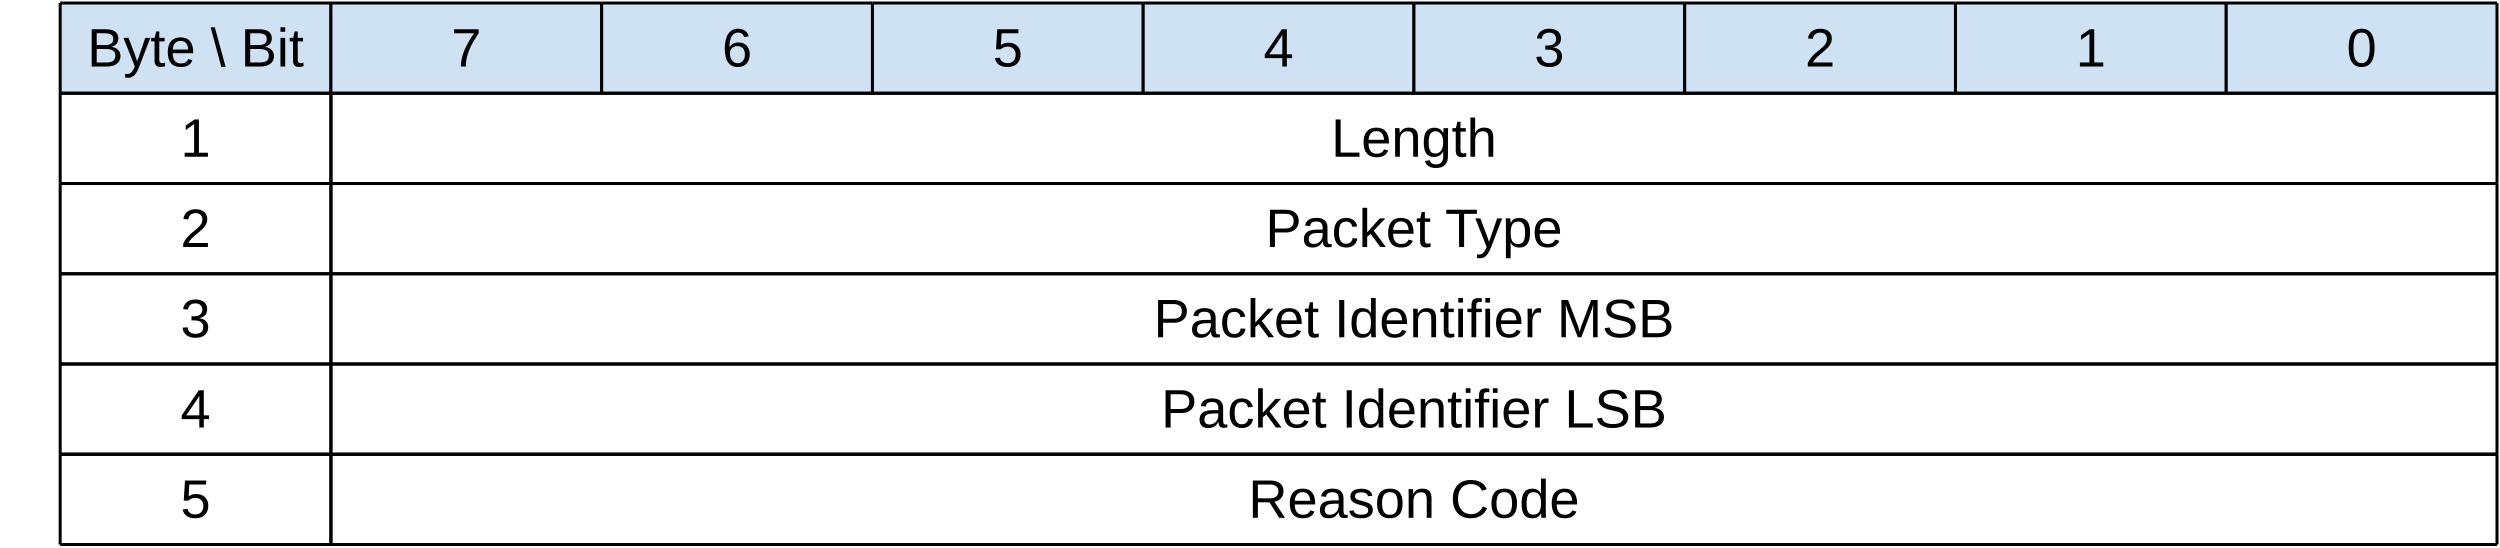
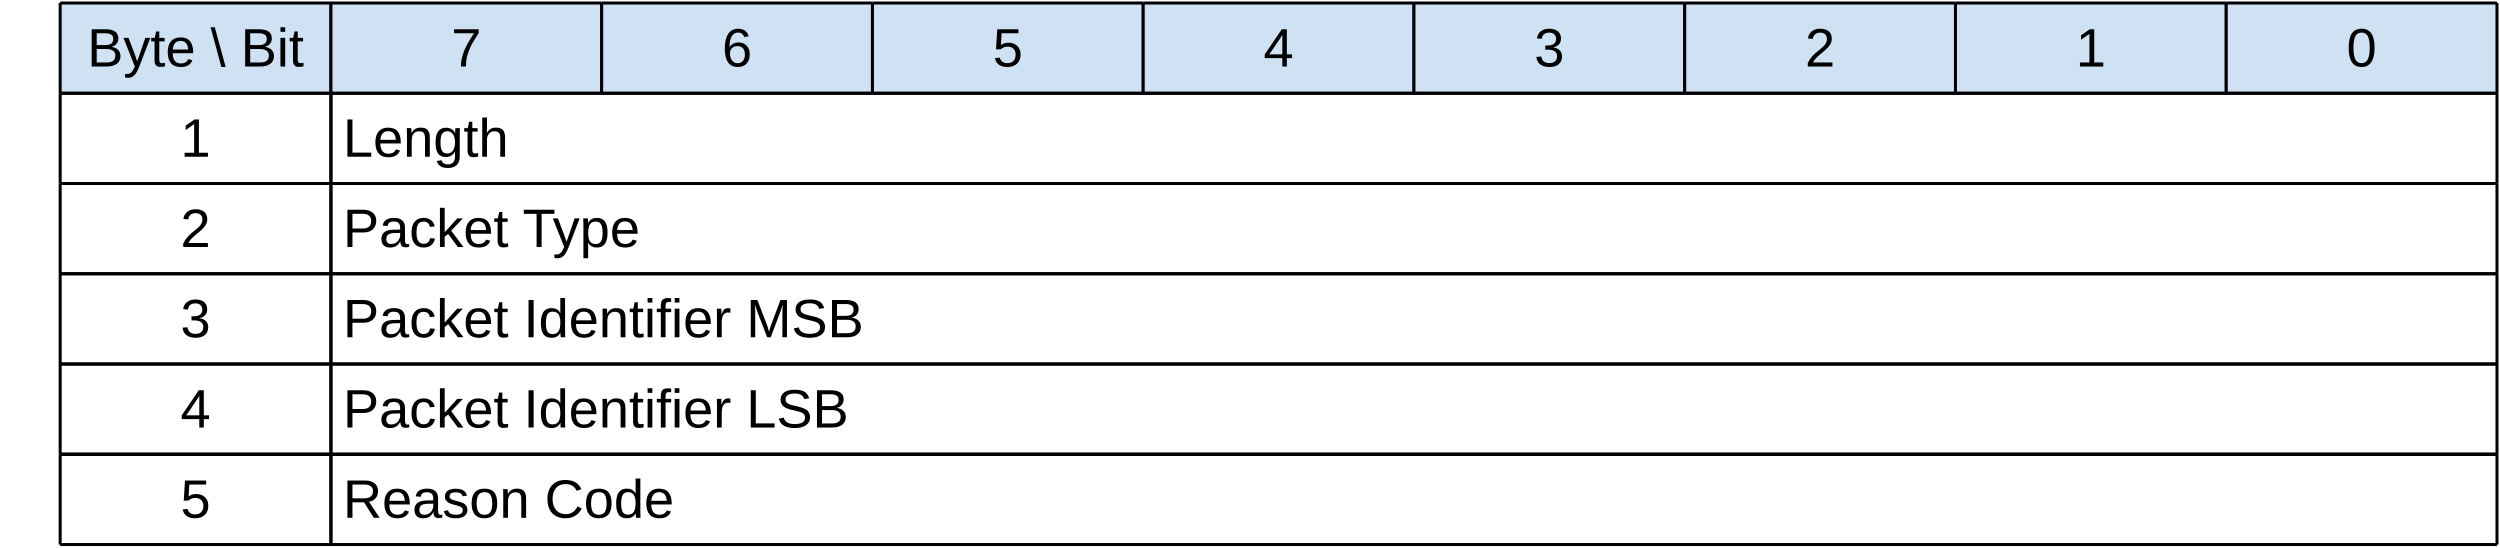
<svg xmlns="http://www.w3.org/2000/svg" version="1.0" width="831" height="182" viewBox="0 0 831 182">
  <rect x="20" y="1" height="30" width="90" fill="#cfe2f3" />
  <line x1="20" y1="1" x2="110" y2="1" stroke="#000000" stroke-width="1" />
  <line x1="20" y1="31" x2="110" y2="31" stroke="#000000" stroke-width="1" />
  <line x1="110" y1="1" x2="110" y2="31" stroke="#000000" stroke-width="1" />
  <line x1="20" y1="1" x2="20" y2="31" stroke="#000000" stroke-width="1" />
  <text font-size="18" font-family="Arial" x="65" y="17" text-anchor="middle" dominant-baseline="middle">Byte \ Bit</text>
  <rect x="110" y="1" height="30" width="90" fill="#cfe2f3" />
  <line x1="110" y1="1" x2="200" y2="1" stroke="#000000" stroke-width="1" />
  <line x1="110" y1="31" x2="200" y2="31" stroke="#000000" stroke-width="1" />
  <line x1="200" y1="1" x2="200" y2="31" stroke="#000000" stroke-width="1" />
  <line x1="110" y1="1" x2="110" y2="31" stroke="#000000" stroke-width="1" />
  <text font-size="18" font-family="Arial" x="155" y="17" text-anchor="middle" dominant-baseline="middle">7</text>
  <rect x="200" y="1" height="30" width="90" fill="#cfe2f3" />
  <line x1="200" y1="1" x2="290" y2="1" stroke="#000000" stroke-width="1" />
  <line x1="200" y1="31" x2="290" y2="31" stroke="#000000" stroke-width="1" />
  <line x1="290" y1="1" x2="290" y2="31" stroke="#000000" stroke-width="1" />
  <line x1="200" y1="1" x2="200" y2="31" stroke="#000000" stroke-width="1" />
  <text font-size="18" font-family="Arial" x="245" y="17" text-anchor="middle" dominant-baseline="middle">6</text>
  <rect x="290" y="1" height="30" width="90" fill="#cfe2f3" />
  <line x1="290" y1="1" x2="380" y2="1" stroke="#000000" stroke-width="1" />
  <line x1="290" y1="31" x2="380" y2="31" stroke="#000000" stroke-width="1" />
  <line x1="380" y1="1" x2="380" y2="31" stroke="#000000" stroke-width="1" />
  <line x1="290" y1="1" x2="290" y2="31" stroke="#000000" stroke-width="1" />
  <text font-size="18" font-family="Arial" x="335" y="17" text-anchor="middle" dominant-baseline="middle">5</text>
  <rect x="380" y="1" height="30" width="90" fill="#cfe2f3" />
  <line x1="380" y1="1" x2="470" y2="1" stroke="#000000" stroke-width="1" />
  <line x1="380" y1="31" x2="470" y2="31" stroke="#000000" stroke-width="1" />
  <line x1="470" y1="1" x2="470" y2="31" stroke="#000000" stroke-width="1" />
  <line x1="380" y1="1" x2="380" y2="31" stroke="#000000" stroke-width="1" />
  <text font-size="18" font-family="Arial" x="425" y="17" text-anchor="middle" dominant-baseline="middle">4</text>
  <rect x="470" y="1" height="30" width="90" fill="#cfe2f3" />
  <line x1="470" y1="1" x2="560" y2="1" stroke="#000000" stroke-width="1" />
  <line x1="470" y1="31" x2="560" y2="31" stroke="#000000" stroke-width="1" />
  <line x1="560" y1="1" x2="560" y2="31" stroke="#000000" stroke-width="1" />
  <line x1="470" y1="1" x2="470" y2="31" stroke="#000000" stroke-width="1" />
  <text font-size="18" font-family="Arial" x="515" y="17" text-anchor="middle" dominant-baseline="middle">3</text>
  <rect x="560" y="1" height="30" width="90" fill="#cfe2f3" />
  <line x1="560" y1="1" x2="650" y2="1" stroke="#000000" stroke-width="1" />
  <line x1="560" y1="31" x2="650" y2="31" stroke="#000000" stroke-width="1" />
  <line x1="650" y1="1" x2="650" y2="31" stroke="#000000" stroke-width="1" />
  <line x1="560" y1="1" x2="560" y2="31" stroke="#000000" stroke-width="1" />
  <text font-size="18" font-family="Arial" x="605" y="17" text-anchor="middle" dominant-baseline="middle">2</text>
  <rect x="650" y="1" height="30" width="90" fill="#cfe2f3" />
  <line x1="650" y1="1" x2="740" y2="1" stroke="#000000" stroke-width="1" />
  <line x1="650" y1="31" x2="740" y2="31" stroke="#000000" stroke-width="1" />
  <line x1="740" y1="1" x2="740" y2="31" stroke="#000000" stroke-width="1" />
  <line x1="650" y1="1" x2="650" y2="31" stroke="#000000" stroke-width="1" />
  <text font-size="18" font-family="Arial" x="695" y="17" text-anchor="middle" dominant-baseline="middle">1</text>
  <rect x="740" y="1" height="30" width="90" fill="#cfe2f3" />
  <line x1="740" y1="1" x2="830" y2="1" stroke="#000000" stroke-width="1" />
  <line x1="740" y1="31" x2="830" y2="31" stroke="#000000" stroke-width="1" />
  <line x1="830" y1="1" x2="830" y2="31" stroke="#000000" stroke-width="1" />
  <line x1="740" y1="1" x2="740" y2="31" stroke="#000000" stroke-width="1" />
  <text font-size="18" font-family="Arial" x="785" y="17" text-anchor="middle" dominant-baseline="middle">0</text>
  <text font-size="18" font-family="Arial" x="15" y="16" text-anchor="end"> </text>
  <text font-size="18" font-family="Arial" x="15" y="46" text-anchor="end"> </text>
  <line x1="20" y1="31" x2="110" y2="31" stroke="#000000" stroke-width="1" />
  <line x1="20" y1="61" x2="110" y2="61" stroke="#000000" stroke-width="1" />
  <line x1="110" y1="31" x2="110" y2="61" stroke="#000000" stroke-width="1" />
  <line x1="20" y1="31" x2="20" y2="61" stroke="#000000" stroke-width="1" />
  <text font-size="18" font-family="Arial" x="65" y="47" text-anchor="middle" dominant-baseline="middle">1</text>
  <line x1="110" y1="31" x2="830" y2="31" stroke="#000000" stroke-width="1" />
  <line x1="110" y1="61" x2="830" y2="61" stroke="#000000" stroke-width="1" />
  <line x1="830" y1="31" x2="830" y2="61" stroke="#000000" stroke-width="1" />
  <line x1="110" y1="31" x2="110" y2="61" stroke="#000000" stroke-width="1" />
-   <text font-size="18" font-family="Arial" x="470" y="47" text-anchor="middle" dominant-baseline="middle">Length</text>
+   <text font-size="18" font-family="Arial" x="114" y="47" text-anchor="start" dominant-baseline="middle">Length</text>
  <text font-size="18" font-family="Arial" x="15" y="76" text-anchor="end"> </text>
  <line x1="20" y1="61" x2="110" y2="61" stroke="#000000" stroke-width="1" />
  <line x1="20" y1="91" x2="110" y2="91" stroke="#000000" stroke-width="1" />
  <line x1="110" y1="61" x2="110" y2="91" stroke="#000000" stroke-width="1" />
  <line x1="20" y1="61" x2="20" y2="91" stroke="#000000" stroke-width="1" />
  <text font-size="18" font-family="Arial" x="65" y="77" text-anchor="middle" dominant-baseline="middle">2</text>
  <line x1="110" y1="61" x2="830" y2="61" stroke="#000000" stroke-width="1" />
  <line x1="110" y1="91" x2="830" y2="91" stroke="#000000" stroke-width="1" />
  <line x1="830" y1="61" x2="830" y2="91" stroke="#000000" stroke-width="1" />
  <line x1="110" y1="61" x2="110" y2="91" stroke="#000000" stroke-width="1" />
-   <text font-size="18" font-family="Arial" x="470" y="77" text-anchor="middle" dominant-baseline="middle">Packet Type</text>
+   <text font-size="18" font-family="Arial" x="114" y="77" text-anchor="start" dominant-baseline="middle">Packet Type</text>
  <text font-size="18" font-family="Arial" x="15" y="106" text-anchor="end"> </text>
  <line x1="20" y1="91" x2="110" y2="91" stroke="#000000" stroke-width="1" />
  <line x1="20" y1="121" x2="110" y2="121" stroke="#000000" stroke-width="1" />
  <line x1="110" y1="91" x2="110" y2="121" stroke="#000000" stroke-width="1" />
  <line x1="20" y1="91" x2="20" y2="121" stroke="#000000" stroke-width="1" />
  <text font-size="18" font-family="Arial" x="65" y="107" text-anchor="middle" dominant-baseline="middle">3</text>
  <line x1="110" y1="91" x2="830" y2="91" stroke="#000000" stroke-width="1" />
  <line x1="110" y1="121" x2="830" y2="121" stroke="#000000" stroke-width="1" />
  <line x1="830" y1="91" x2="830" y2="121" stroke="#000000" stroke-width="1" />
  <line x1="110" y1="91" x2="110" y2="121" stroke="#000000" stroke-width="1" />
-   <text font-size="18" font-family="Arial" x="470" y="107" text-anchor="middle" dominant-baseline="middle">Packet Identifier MSB</text>
+   <text font-size="18" font-family="Arial" x="114" y="107" text-anchor="start" dominant-baseline="middle">Packet Identifier MSB</text>
  <text font-size="18" font-family="Arial" x="15" y="136" text-anchor="end"> </text>
  <line x1="20" y1="121" x2="110" y2="121" stroke="#000000" stroke-width="1" />
  <line x1="20" y1="151" x2="110" y2="151" stroke="#000000" stroke-width="1" />
  <line x1="110" y1="121" x2="110" y2="151" stroke="#000000" stroke-width="1" />
  <line x1="20" y1="121" x2="20" y2="151" stroke="#000000" stroke-width="1" />
  <text font-size="18" font-family="Arial" x="65" y="137" text-anchor="middle" dominant-baseline="middle">4</text>
  <line x1="110" y1="121" x2="830" y2="121" stroke="#000000" stroke-width="1" />
  <line x1="110" y1="151" x2="830" y2="151" stroke="#000000" stroke-width="1" />
  <line x1="830" y1="121" x2="830" y2="151" stroke="#000000" stroke-width="1" />
  <line x1="110" y1="121" x2="110" y2="151" stroke="#000000" stroke-width="1" />
-   <text font-size="18" font-family="Arial" x="470" y="137" text-anchor="middle" dominant-baseline="middle">Packet Identifier LSB</text>
+   <text font-size="18" font-family="Arial" x="114" y="137" text-anchor="start" dominant-baseline="middle">Packet Identifier LSB</text>
  <text font-size="18" font-family="Arial" x="15" y="166" text-anchor="end"> </text>
  <line x1="20" y1="151" x2="110" y2="151" stroke="#000000" stroke-width="1" />
  <line x1="20" y1="181" x2="110" y2="181" stroke="#000000" stroke-width="1" />
  <line x1="110" y1="151" x2="110" y2="181" stroke="#000000" stroke-width="1" />
  <line x1="20" y1="151" x2="20" y2="181" stroke="#000000" stroke-width="1" />
  <text font-size="18" font-family="Arial" x="65" y="167" text-anchor="middle" dominant-baseline="middle">5</text>
  <line x1="110" y1="151" x2="830" y2="151" stroke="#000000" stroke-width="1" />
  <line x1="110" y1="181" x2="830" y2="181" stroke="#000000" stroke-width="1" />
  <line x1="830" y1="151" x2="830" y2="181" stroke="#000000" stroke-width="1" />
  <line x1="110" y1="151" x2="110" y2="181" stroke="#000000" stroke-width="1" />
-   <text font-size="18" font-family="Arial" x="470" y="167" text-anchor="middle" dominant-baseline="middle">Reason Code</text>
+   <text font-size="18" font-family="Arial" x="114" y="167" text-anchor="start" dominant-baseline="middle">Reason Code</text>
  <line x1="20" y1="151" x2="830" y2="151" stroke="#000000" stroke-width="1" />
</svg>
